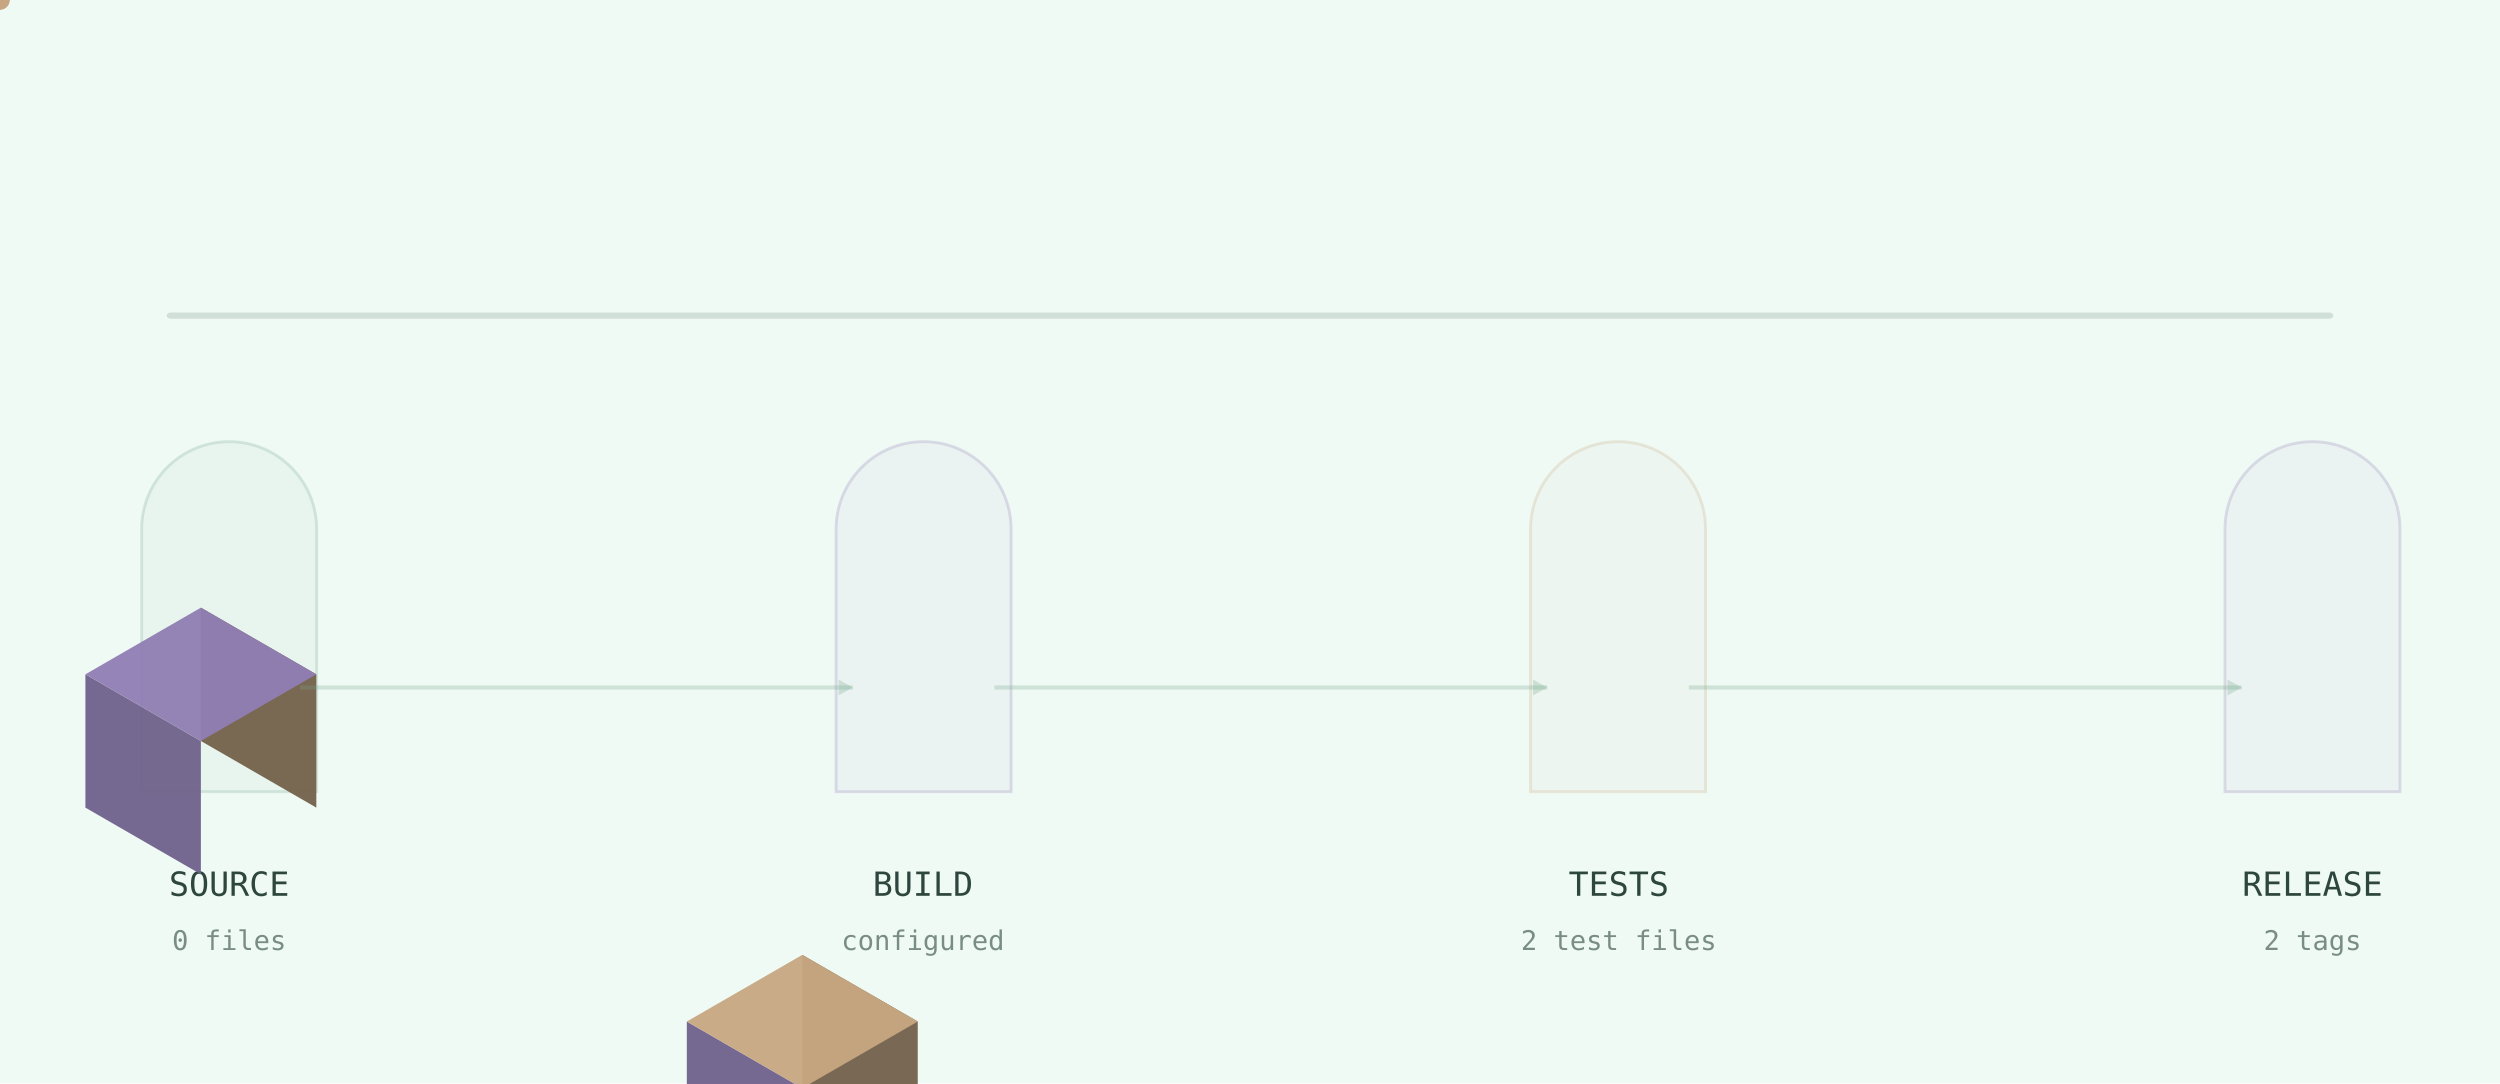
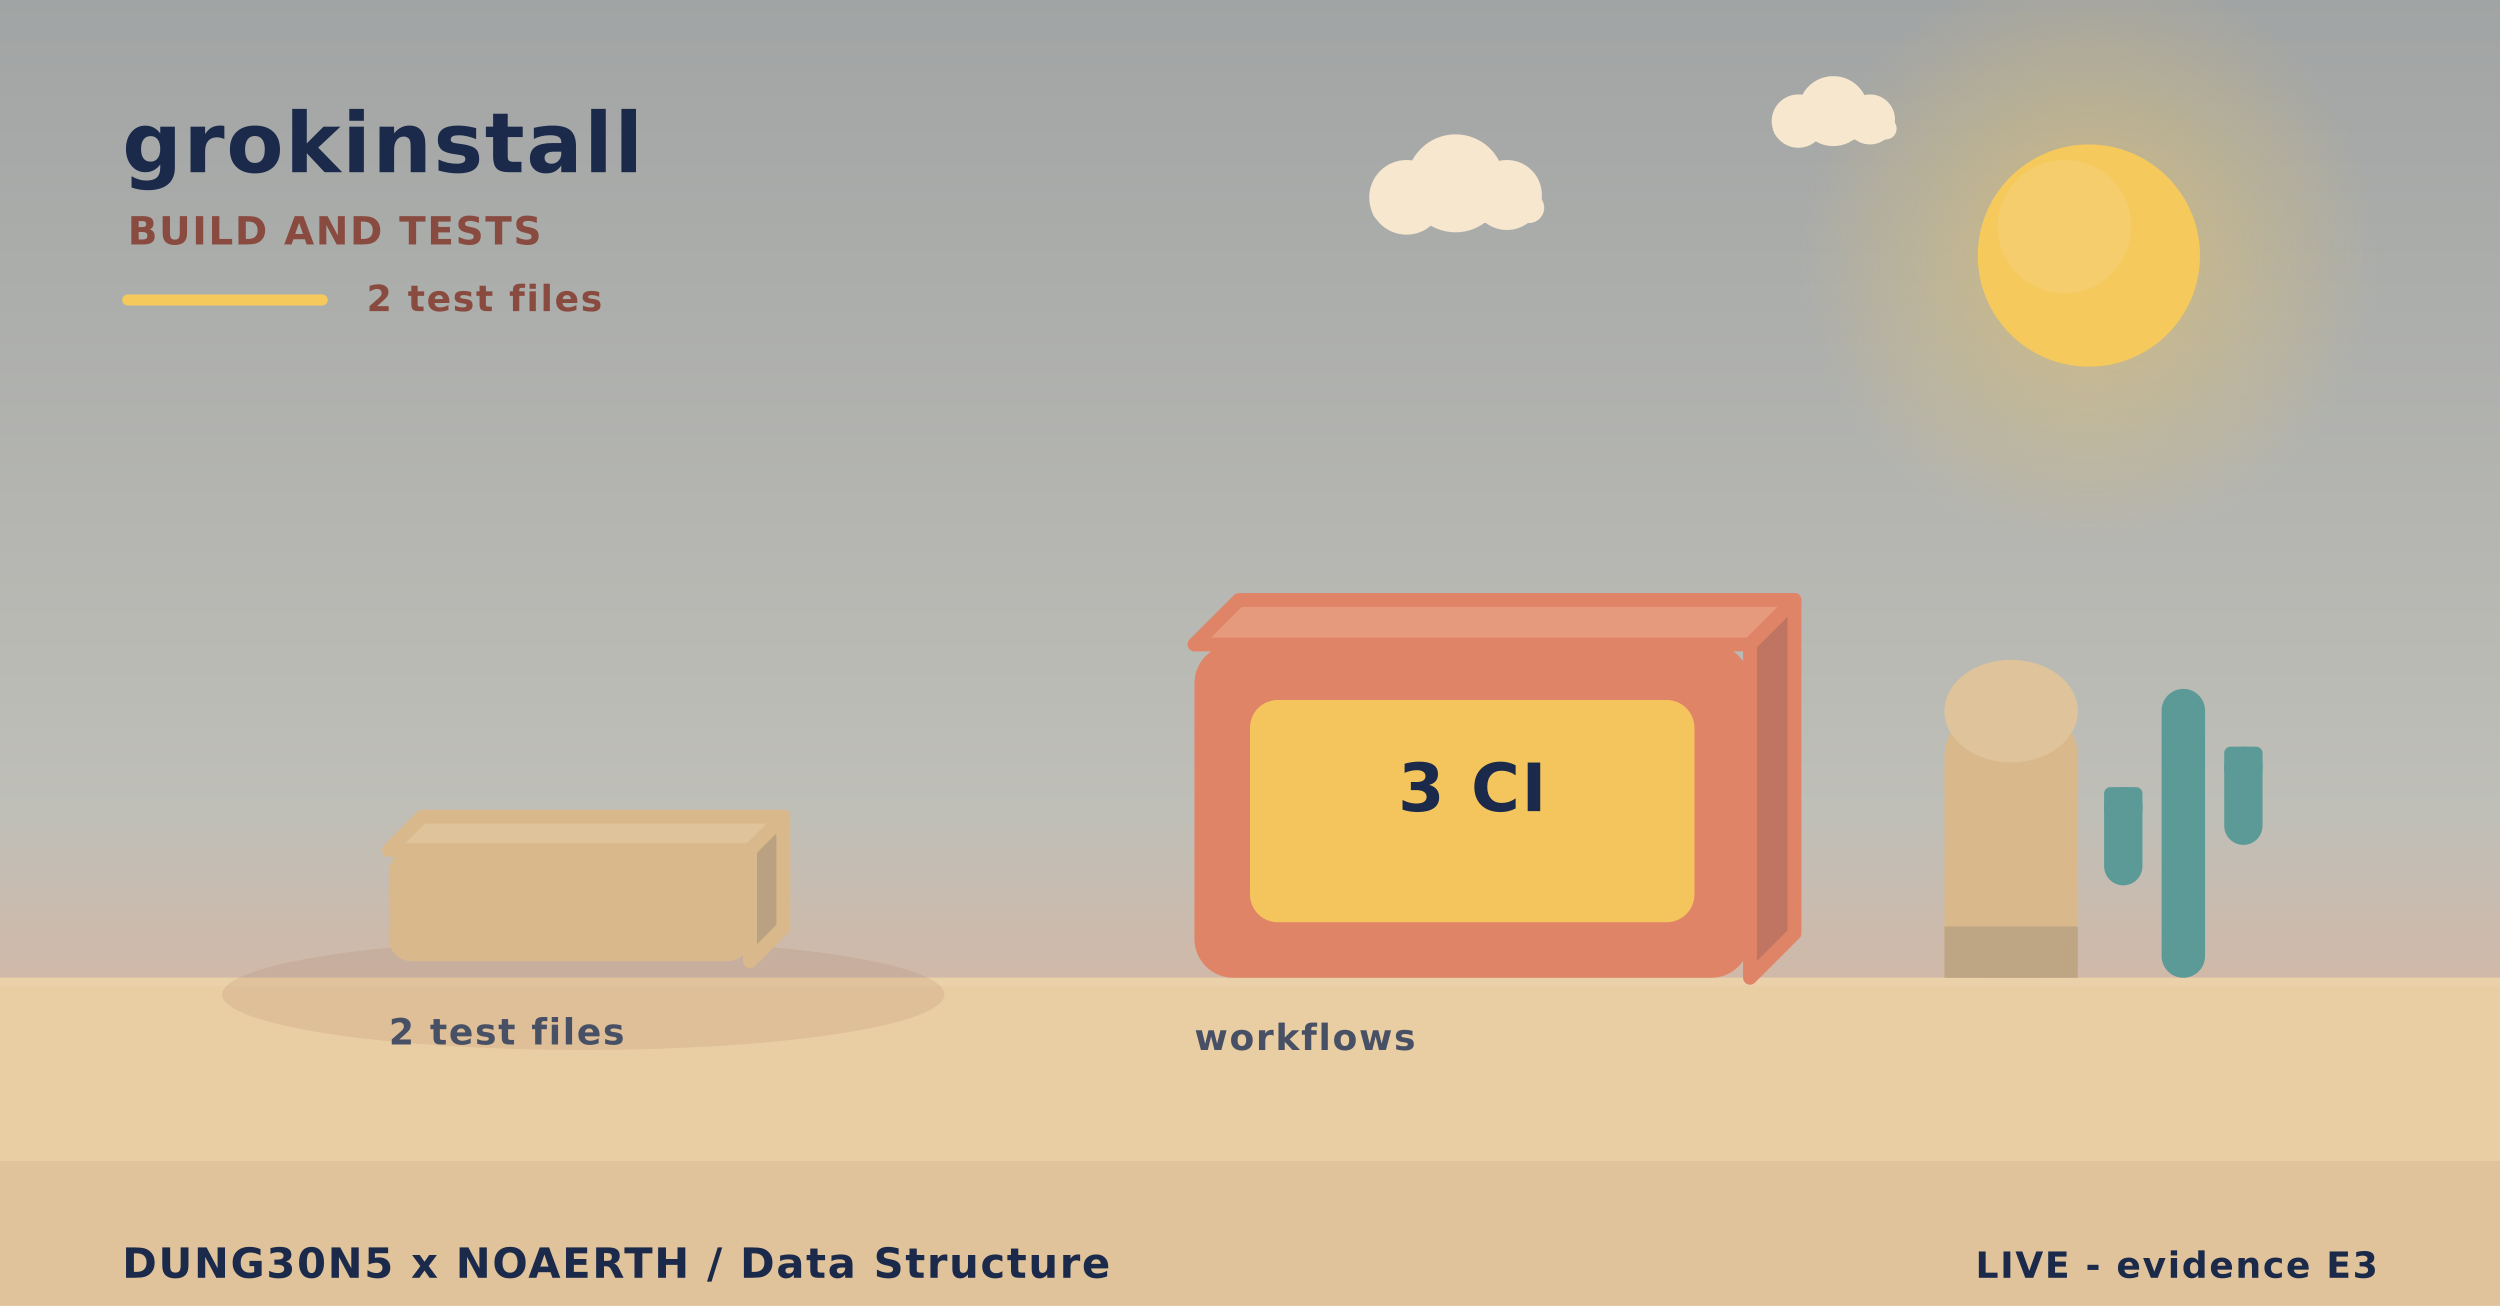
- <svg xmlns="http://www.w3.org/2000/svg" viewBox="0 0 1200 520" width="1200" height="520" role="img" aria-label="grokinstall build evidence">
-   <rect width="1200" height="520" fill="#effaf5" />
-   <defs>
-     <linearGradient id="gb" x1="0" y1="0" x2="1" y2="1">
-       <stop offset="0%" stop-color="#74a68b" />
-       <stop offset="100%" stop-color="#907eb3" />
-     </linearGradient>
-   </defs>
-   <rect x="80.00" y="150.00" width="1040.00" height="3.00" rx="2.00" fill="rgba(26,52,43,0.140)" opacity="1.00" />
-   <path d="M68.00,380.00 L68.00,254.00 A42.00,42.00 0 0 1 152.00,254.00 L152.00,380.00 Z" fill="rgba(116,166,139,0.100)" opacity="0.55" stroke="rgba(116,166,139,0.450)" stroke-width="1.4" />
-   <polygon points="-192.26,189.00 -136.83,221.00 -136.83,157.00 -192.26,125.00" fill="#73614b" opacity="0.95" />
-   <polygon points="-247.68,221.00 -192.26,253.00 -192.26,189.00 -247.68,157.00" fill="#70628c" opacity="0.95" />
-   <polygon points="-192.26,125.00 -136.83,157.00 -192.26,189.00 -247.68,157.00" fill="#74a68b" opacity="0.95" />
-   <text x="110" y="430" font-family="ui-monospace,Menlo,monospace" font-size="16" fill="rgba(26,52,43,0.900)" text-anchor="middle">SOURCE</text>
-   <text x="110" y="456" font-family="ui-monospace,Menlo,monospace" font-size="13" fill="rgba(26,52,43,0.550)" text-anchor="middle">0 files</text>
-   <path d="M401.33,380.00 L401.33,254.00 A42.00,42.00 0 0 1 485.33,254.00 L485.33,380.00 Z" fill="rgba(144,126,179,0.100)" opacity="0.55" stroke="rgba(144,126,179,0.450)" stroke-width="1.4" />
-   <polygon points="96.42,355.67 151.84,387.67 151.84,323.67 96.42,291.67" fill="#73614b" opacity="0.95" />
-   <polygon points="40.99,387.67 96.42,419.67 96.42,355.67 40.99,323.67" fill="#70628c" opacity="0.95" />
-   <polygon points="96.42,291.67 151.84,323.67 96.42,355.67 40.99,323.67" fill="#907eb3" opacity="0.95" />
-   <text x="443" y="430" font-family="ui-monospace,Menlo,monospace" font-size="16" fill="rgba(26,52,43,0.900)" text-anchor="middle">BUILD</text>
-   <text x="443" y="456" font-family="ui-monospace,Menlo,monospace" font-size="13" fill="rgba(26,52,43,0.550)" text-anchor="middle">configured</text>
-   <line x1="144.00" y1="330.00" x2="409.33" y2="330.00" stroke="rgba(116,166,139,0.500)" stroke-width="2.00" opacity="0.55" />
-   <polygon points="409.33,330.00 402.53,326.20 402.53,333.80" fill="rgba(116,166,139,0.500)" opacity="0.55" />
-   <g opacity="0.9">
-     <circle cx="0.00" cy="0.00" r="4.60" fill="#c7a781" opacity="1.00" />
-     <animateTransform attributeName="transform" type="translate" values="144.00,330.00 409.33,330.00" dur="5.867s" begin="0.0s" repeatCount="indefinite" />
-     <animateTransform attributeName="transform" type="translate" values="409.33,330.00 144.00,330.00" dur="5.867s" begin="2.933s" repeatCount="indefinite" />
+ <svg xmlns="http://www.w3.org/2000/svg" width="900" height="470" viewBox="0 0 900 470" role="img" aria-label="grokinstall - how it is verified">
+   <linearGradient id="skyb" x1="0" y1="0" x2="0" y2="1">
+     <stop offset="0" stop-color="#a1a4a4" />
+     <stop offset="0.62" stop-color="#bfbfb8" />
+     <stop offset="1" stop-color="#f3ad8a" />
+   </linearGradient>
+   <rect width="900" height="470" fill="url(#skyb)" />
+   <radialGradient id="sunb">
+     <stop offset="0.35" stop-color="#f5c95c" stop-opacity="0.34" />
+     <stop offset="1" stop-color="#f5c95c" stop-opacity="0" />
+   </radialGradient>
+   <circle cx="752" cy="92" r="104" fill="url(#sunb)" />
+   <circle cx="752" cy="92" r="40" fill="#f5c95c" />
+   <circle cx="743.2" cy="81.6" r="24" fill="#f5d27e" opacity="0.5" />
+   <g>
+     <circle cx="524" cy="66" r="17.64" fill="#f6e7ce" />
+     <circle cx="506.36" cy="71.04" r="13.44" fill="#f6e7ce" />
+     <circle cx="542.48" cy="70.2" r="12.6" fill="#f6e7ce" />
+     <rect x="493.76" y="69.36" width="62.16" height="10.92" rx="5.46" fill="#f6e7ce" />
+     <animateTransform attributeName="transform" type="translate" values="0 0;24 0;0 0" dur="36s" begin="0s" repeatCount="indefinite" />
  </g>
-   <path d="M734.67,380.00 L734.67,254.00 A42.00,42.00 0 0 1 818.67,254.00 L818.67,380.00 Z" fill="rgba(199,167,129,0.100)" opacity="0.55" stroke="rgba(199,167,129,0.450)" stroke-width="1.4" />
-   <polygon points="385.09,522.33 440.52,554.33 440.52,490.33 385.09,458.33" fill="#73614b" opacity="0.95" />
-   <polygon points="329.67,554.33 385.09,586.33 385.09,522.33 329.67,490.33" fill="#70628c" opacity="0.95" />
-   <polygon points="385.09,458.33 440.52,490.33 385.09,522.33 329.67,490.33" fill="#c7a781" opacity="0.95" />
-   <text x="777" y="430" font-family="ui-monospace,Menlo,monospace" font-size="16" fill="rgba(26,52,43,0.900)" text-anchor="middle">TESTS</text>
-   <text x="777" y="456" font-family="ui-monospace,Menlo,monospace" font-size="13" fill="rgba(26,52,43,0.550)" text-anchor="middle">2 test files</text>
-   <line x1="477.33" y1="330.00" x2="742.67" y2="330.00" stroke="rgba(116,166,139,0.500)" stroke-width="2.00" opacity="0.55" />
-   <polygon points="742.67,330.00 735.87,326.20 735.87,333.80" fill="rgba(116,166,139,0.500)" opacity="0.55" />
-   <g opacity="0.9">
-     <circle cx="0.00" cy="0.00" r="4.60" fill="#c7a781" opacity="1.00" />
-     <animateTransform attributeName="transform" type="translate" values="477.33,330.00 742.67,330.00" dur="5.867s" begin="0.4s" repeatCount="indefinite" />
-     <animateTransform attributeName="transform" type="translate" values="742.67,330.00 477.33,330.00" dur="5.867s" begin="3.333s" repeatCount="indefinite" />
+   <g>
+     <circle cx="660" cy="40" r="12.6" fill="#f6e7ce" />
+     <circle cx="647.4" cy="43.6" r="9.6" fill="#f6e7ce" />
+     <circle cx="673.2" cy="43" r="9" fill="#f6e7ce" />
+     <rect x="638.4" y="42.4" width="44.4" height="7.8" rx="3.9" fill="#f6e7ce" />
+     <animateTransform attributeName="transform" type="translate" values="0 0;-18 0;0 0" dur="46s" begin="3s" repeatCount="indefinite" />
  </g>
-   <path d="M1068.00,380.00 L1068.00,254.00 A42.00,42.00 0 0 1 1152.00,254.00 L1152.00,380.00 Z" fill="rgba(144,126,179,0.100)" opacity="0.55" stroke="rgba(144,126,179,0.450)" stroke-width="1.4" />
-   <polygon points="673.77,689.00 729.19,721.00 729.19,657.00 673.77,625.00" fill="#73614b" opacity="0.95" />
-   <polygon points="618.34,721.00 673.77,753.00 673.77,689.00 618.34,657.00" fill="#70628c" opacity="0.95" />
-   <polygon points="673.77,625.00 729.19,657.00 673.77,689.00 618.34,657.00" fill="#907eb3" opacity="0.95" />
-   <text x="1110" y="430" font-family="ui-monospace,Menlo,monospace" font-size="16" fill="rgba(26,52,43,0.900)" text-anchor="middle">RELEASE</text>
-   <text x="1110" y="456" font-family="ui-monospace,Menlo,monospace" font-size="13" fill="rgba(26,52,43,0.550)" text-anchor="middle">2 tags</text>
-   <line x1="810.67" y1="330.00" x2="1076.00" y2="330.00" stroke="rgba(116,166,139,0.500)" stroke-width="2.00" opacity="0.55" />
-   <polygon points="1076.00,330.00 1069.20,326.20 1069.20,333.80" fill="rgba(116,166,139,0.500)" opacity="0.55" />
-   <g opacity="0.9">
-     <circle cx="0.00" cy="0.00" r="4.60" fill="#c7a781" opacity="1.00" />
-     <animateTransform attributeName="transform" type="translate" values="810.67,330.00 1076.00,330.00" dur="5.867s" begin="0.8s" repeatCount="indefinite" />
-     <animateTransform attributeName="transform" type="translate" values="1076.00,330.00 810.67,330.00" dur="5.867s" begin="3.733s" repeatCount="indefinite" />
+   <rect x="0" y="352" width="900" height="118" fill="#e9cda3" />
+   <rect x="0" y="352" width="900" height="3" fill="#ebd1a9" />
+   <text x="44" y="62" font-family="Verdana,DejaVu Sans,sans-serif" font-size="30" font-weight="700" letter-spacing="0.6" fill="#1b2a4a" text-anchor="start">grokinstall</text>
+   <text x="46" y="88" font-family="Verdana,DejaVu Sans,sans-serif" font-size="14" font-weight="700" letter-spacing="0.6" fill="#894b3f" text-anchor="start">BUILD AND TESTS</text>
+   <rect x="44" y="106" width="74" height="4" rx="2" fill="#f5c95c" />
+   <text x="132" y="112" font-family="Verdana,DejaVu Sans,sans-serif" font-size="13" font-weight="700" letter-spacing="0.6" fill="#894b3f" text-anchor="start">2 test files</text>
+   <ellipse cx="210" cy="358" rx="130" ry="20" fill="rgba(138,90,68,0.11)" />
+   <g>
+     <path d="M140,306 L270,306 L282,294 L152,294 Z" fill="#dfc39b" stroke="#d9b98c" stroke-width="5" stroke-linejoin="round" />
+     <path d="M270,306 L282,294 L282,334 L270,346 Z" fill="#b9a181" stroke="#d9b98c" stroke-width="5" stroke-linejoin="round" />
+     <rect x="140" y="306" width="130" height="40" rx="8" fill="#d9b98c" />
+     <animateTransform attributeName="transform" type="translate" values="0 10;0 0" dur="0.8s" begin="0.5s" fill="freeze" />
  </g>
+   <text x="140" y="376" font-family="Verdana,DejaVu Sans,sans-serif" font-size="13" font-weight="700" letter-spacing="0.6" fill="#475064" text-anchor="start">2 test files</text>
+   <path d="M430,232 L630,232 L646,216 L446,216 Z" fill="#e59a7e" stroke="#e08467" stroke-width="5" stroke-linejoin="round" />
+   <path d="M630,232 L646,216 L646,336 L630,352 Z" fill="#bf7562" stroke="#e08467" stroke-width="5" stroke-linejoin="round" />
+   <rect x="430" y="232" width="200" height="120" rx="14" fill="#e08467" />
+   <rect x="450" y="252" width="160" height="80" rx="10" fill="#f5c95c" opacity="0.94" />
+   <text x="530" y="292" font-family="Verdana,DejaVu Sans,sans-serif" font-size="24" font-weight="700" letter-spacing="0.6" fill="#1b2a4a" text-anchor="middle">3 CI</text>
+   <g>
+     <text x="430" y="378" font-family="Verdana,DejaVu Sans,sans-serif" font-size="13" font-weight="700" letter-spacing="0.6" fill="#475064" text-anchor="start">workflows</text>
+     <animate attributeName="opacity" values="0.55;1;0.55" dur="4.6s" begin="0s" repeatCount="indefinite" />
+   </g>
+   <rect x="700" y="256" width="48" height="96" rx="16" fill="#d9b98c" />
+   <ellipse cx="724" cy="256" rx="24" ry="18.46" fill="#dfc39b" />
+   <rect x="700" y="333.54" width="48" height="18.46" fill="#bea583" />
+   <rect x="778.18" y="248" width="15.64" height="104" rx="7.82" fill="#5b9a97" />
+   <rect x="757.48" y="283.36" width="13.8" height="35.36" rx="6.9" fill="#5b9a97" />
+   <rect x="757.48" y="283.36" width="13.8" height="10.4" rx="2.3" fill="#5b9a97" />
+   <rect x="800.72" y="268.8" width="13.8" height="35.36" rx="6.9" fill="#5b9a97" />
+   <rect x="800.72" y="268.8" width="13.8" height="10.4" rx="2.3" fill="#5b9a97" />
+   <rect x="0" y="418" width="900" height="52" rx="0" fill="#dfc299" opacity="0.94" />
+   <text x="44" y="460" font-family="Verdana,DejaVu Sans,sans-serif" font-size="15" font-weight="700" letter-spacing="0.6" fill="#1b2a4a" text-anchor="start">DUNG30N5 x NOAERTH  /  Data Structure</text>
+   <text x="856" y="460" font-family="Verdana,DejaVu Sans,sans-serif" font-size="13" font-weight="700" letter-spacing="0.6" fill="#1b2a4a" text-anchor="end">LIVE  -  evidence E3</text>
</svg>
